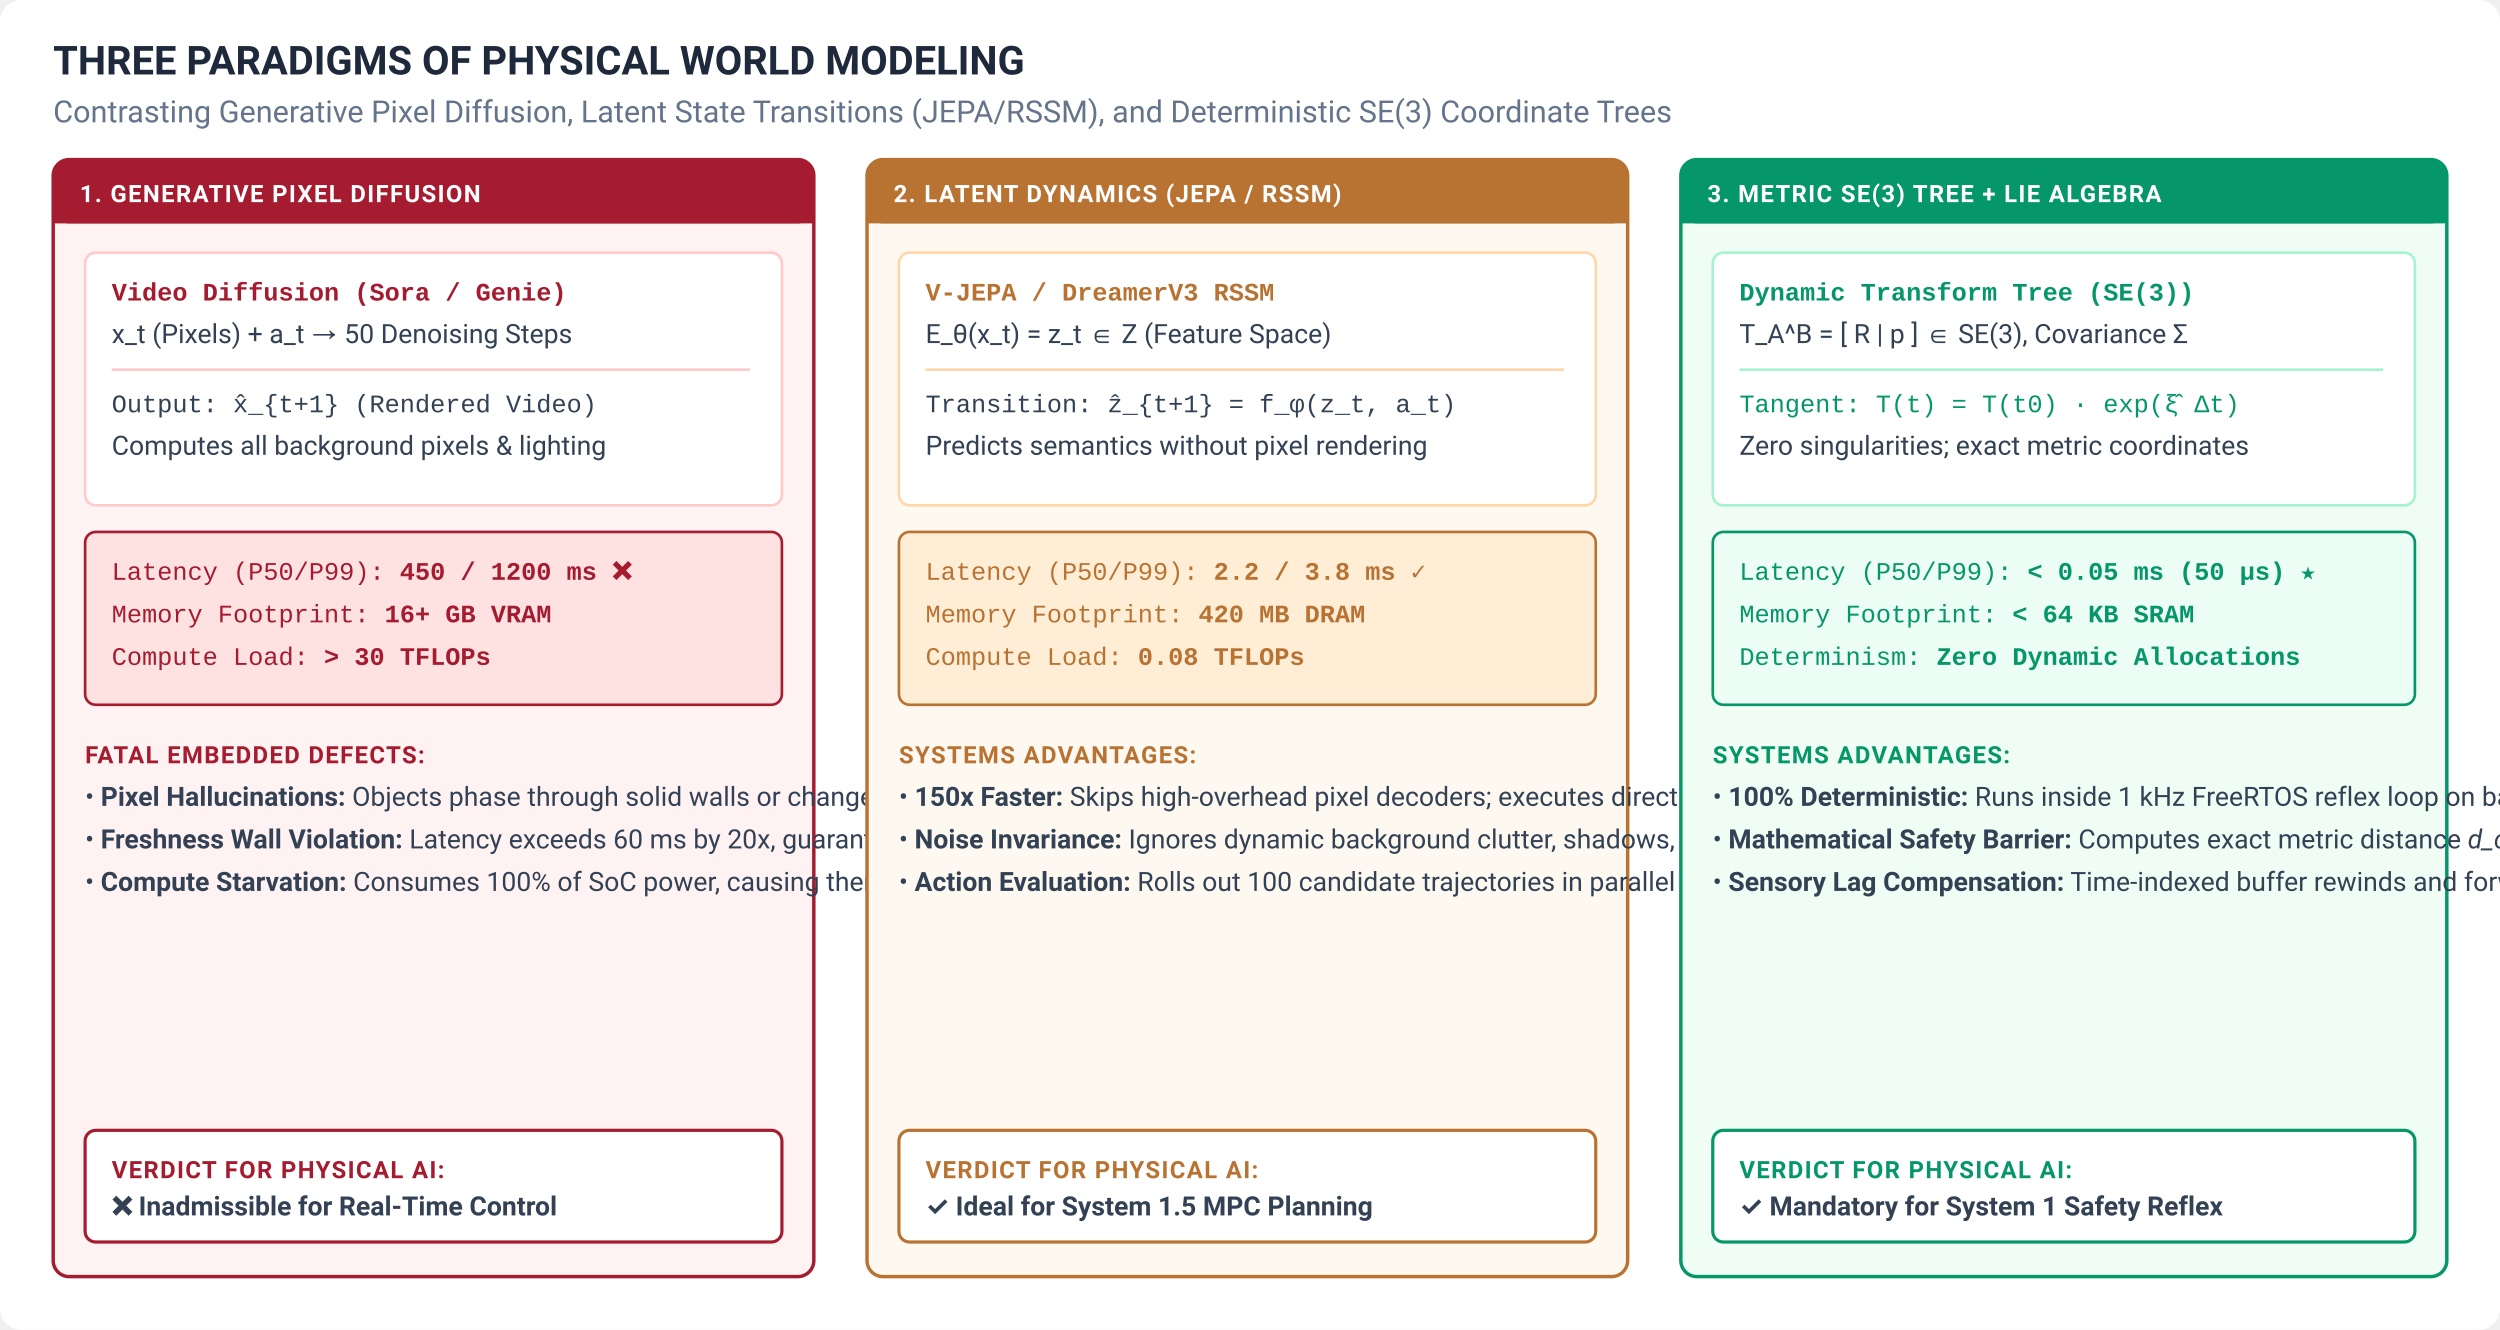
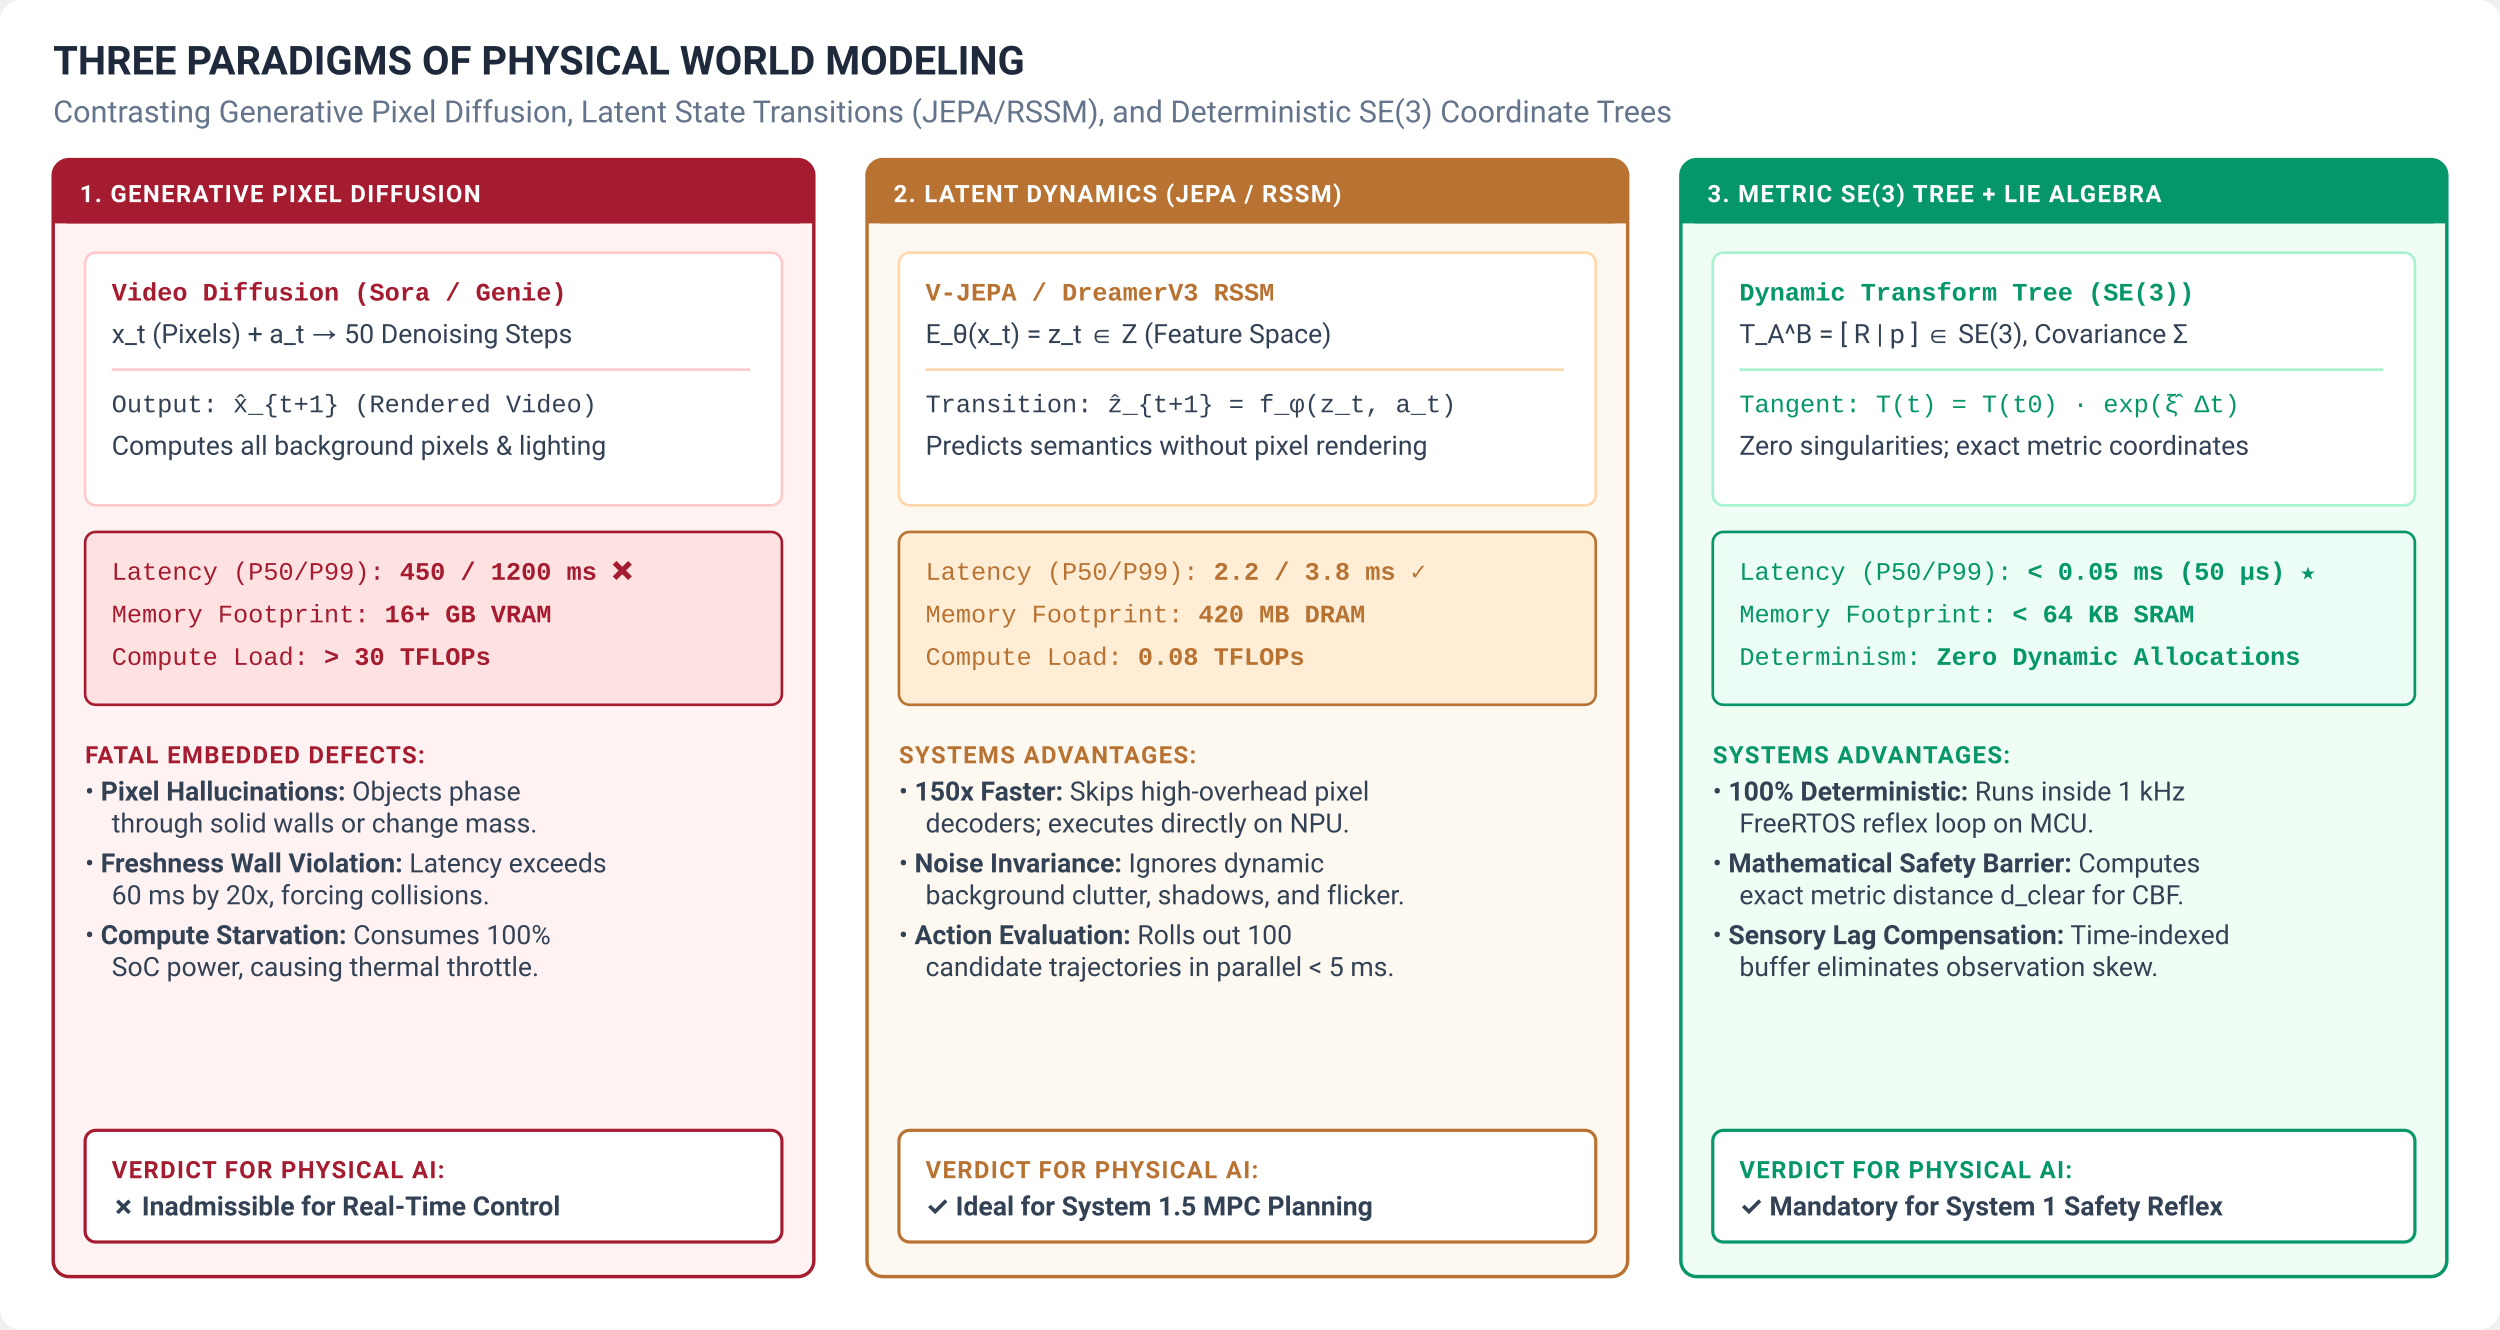
<svg xmlns="http://www.w3.org/2000/svg" viewBox="0 0 940 500" width="100%" height="100%">
  <defs>
    <style>
      .title { font-family: -apple-system, BlinkMacSystemFont, "Segoe UI", Roboto, Helvetica, Arial, sans-serif; font-size: 15px; font-weight: 700; fill: #1E293B; }
      .subtitle { font-family: -apple-system, BlinkMacSystemFont, "Segoe UI", Roboto, Helvetica, Arial, sans-serif; font-size: 11.5px; fill: #64748B; }
      .box-title { font-family: -apple-system, BlinkMacSystemFont, "Segoe UI", Roboto, Helvetica, Arial, sans-serif; font-size: 12px; font-weight: 700; }
      .body-txt { font-family: -apple-system, BlinkMacSystemFont, "Segoe UI", Roboto, Helvetica, Arial, sans-serif; font-size: 10px; fill: #334155; line-height: 1.4; }
      .mono-txt { font-family: "SFMono-Regular", Menlo, Monaco, Consolas, "Liberation Mono", "Courier New", monospace; font-size: 9.5px; }
      .badge-txt { font-family: -apple-system, BlinkMacSystemFont, "Segoe UI", Roboto, Helvetica, Arial, sans-serif; font-size: 9px; font-weight: 700; text-transform: uppercase; letter-spacing: 0.5px; }
      .tag-txt { font-family: -apple-system, BlinkMacSystemFont, "Segoe UI", Roboto, Helvetica, Arial, sans-serif; font-size: 8.5px; font-weight: 700; }
      .metric-val { font-family: "SFMono-Regular", Menlo, Monaco, Consolas, monospace; font-size: 13px; font-weight: 700; }
    </style>
    <marker id="arr-blue" viewBox="0 0 10 10" refX="6" refY="5" markerWidth="6" markerHeight="6" orient="auto-start-reverse">
      <path d="M 0 1.5 L 8 5 L 0 8.5 z" fill="#1F407A" />
    </marker>
    <marker id="arr-crimson" viewBox="0 0 10 10" refX="6" refY="5" markerWidth="6" markerHeight="6" orient="auto-start-reverse">
      <path d="M 0 1.5 L 8 5 L 0 8.5 z" fill="#A51C30" />
    </marker>
    <marker id="arr-teal" viewBox="0 0 10 10" refX="6" refY="5" markerWidth="6" markerHeight="6" orient="auto-start-reverse">
      <path d="M 0 1.5 L 8 5 L 0 8.5 z" fill="#007A87" />
    </marker>
  </defs>
  <rect width="940" height="500" fill="#FFFFFF" rx="8" />
  <text class="title" x="20" y="28">THREE PARADIGMS OF PHYSICAL WORLD MODELING</text>
  <text class="subtitle" x="20" y="46">Contrasting Generative Pixel Diffusion, Latent State Transitions (JEPA/RSSM), and Deterministic SE(3) Coordinate Trees</text>
  <g transform="translate(20, 60)">
    <rect width="286" height="420" rx="6" fill="#FEF2F2" stroke="#A51C30" stroke-width="1.3" />
    <rect x="0" y="0" width="286" height="24" rx="6" fill="#A51C30" />
    <rect x="0" y="18" width="286" height="6" fill="#A51C30" />
    <text class="badge-txt" x="10" y="16" fill="#FFFFFF">1. GENERATIVE PIXEL DIFFUSION</text>
    <g transform="translate(12, 35)">
      <rect width="262" height="95" rx="4" fill="#FFFFFF" stroke="#FECACA" stroke-width="1" />
      <text class="mono-txt" x="10" y="18" fill="#A51C30" font-weight="700">Video Diffusion (Sora / Genie)</text>
      <text class="body-txt" x="10" y="34">x_t (Pixels) + a_t → 50 Denoising Steps</text>
      <line x1="10" y1="44" x2="250" y2="44" stroke="#FECACA" stroke-width="1" />
      <text class="mono-txt" x="10" y="60" fill="#334155">Output: x̂_{t+1} (Rendered Video)</text>
      <text class="body-txt" x="10" y="76" fill="#64748B">Computes all background pixels &amp; lighting</text>
    </g>
    <g transform="translate(12, 140)">
      <rect width="262" height="65" rx="4" fill="#FEE2E2" stroke="#A51C30" stroke-width="1" />
      <text class="mono-txt" x="10" y="18" fill="#A51C30">Latency (P50/P99): <tspan font-weight="700">450 / 1200 ms ❌</tspan>
      </text>
      <text class="mono-txt" x="10" y="34" fill="#A51C30">Memory Footprint: <tspan font-weight="700">16+ GB VRAM</tspan>
      </text>
      <text class="mono-txt" x="10" y="50" fill="#A51C30">Compute Load: <tspan font-weight="700">&gt; 30 TFLOPs</tspan>
      </text>
    </g>
    <g transform="translate(12, 215)">
      <text class="badge-txt" x="0" y="12" fill="#A51C30">FATAL EMBEDDED DEFECTS:</text>
-       <text class="body-txt" x="0" y="28">
-         <tspan x="0" dy="0">• <tspan font-weight="700">Pixel Hallucinations:</tspan> Objects phase through solid walls or change mass arbitrarily.</tspan>
-         <tspan x="0" dy="16">• <tspan font-weight="700">Freshness Wall Violation:</tspan> Latency exceeds 60 ms by 20x, guaranteeing physical collisions.</tspan>
-         <tspan x="0" dy="16">• <tspan font-weight="700">Compute Starvation:</tspan> Consumes 100% of SoC power, causing thermal throttle.</tspan>
+       <text class="body-txt" x="0" y="26">
+         <tspan x="0" dy="0">• <tspan font-weight="700">Pixel Hallucinations:</tspan> Objects phase</tspan>
+         <tspan x="10" dy="12">through solid walls or change mass.</tspan>
+         <tspan x="0" dy="15">• <tspan font-weight="700">Freshness Wall Violation:</tspan> Latency exceeds</tspan>
+         <tspan x="10" dy="12">60 ms by 20x, forcing collisions.</tspan>
+         <tspan x="0" dy="15">• <tspan font-weight="700">Compute Starvation:</tspan> Consumes 100%</tspan>
+         <tspan x="10" dy="12">SoC power, causing thermal throttle.</tspan>
      </text>
    </g>
    <g transform="translate(12, 365)">
      <rect width="262" height="42" rx="4" fill="#FFFFFF" stroke="#A51C30" stroke-width="1.2" />
      <text class="badge-txt" x="10" y="18" fill="#A51C30">VERDICT FOR PHYSICAL AI:</text>
-       <text class="body-txt" x="10" y="32" font-weight="700" fill="#A51C30">❌ Inadmissible for Real-Time Control</text>
+       <text class="body-txt" x="10" y="32" font-weight="700" fill="#A51C30">✗ Inadmissible for Real-Time Control</text>
    </g>
  </g>
  <g transform="translate(326, 60)">
    <rect width="286" height="420" rx="6" fill="#FDF8F0" stroke="#B87333" stroke-width="1.3" />
    <rect x="0" y="0" width="286" height="24" rx="6" fill="#B87333" />
    <rect x="0" y="18" width="286" height="6" fill="#B87333" />
    <text class="badge-txt" x="10" y="16" fill="#FFFFFF">2. LATENT DYNAMICS (JEPA / RSSM)</text>
    <g transform="translate(12, 35)">
      <rect width="262" height="95" rx="4" fill="#FFFFFF" stroke="#FED7AA" stroke-width="1" />
      <text class="mono-txt" x="10" y="18" fill="#B87333" font-weight="700">V-JEPA / DreamerV3 RSSM</text>
      <text class="body-txt" x="10" y="34">E_θ(x_t) = z_t ∈ Z (Feature Space)</text>
      <line x1="10" y1="44" x2="250" y2="44" stroke="#FED7AA" stroke-width="1" />
      <text class="mono-txt" x="10" y="60" fill="#334155">Transition: ẑ_{t+1} = f_φ(z_t, a_t)</text>
      <text class="body-txt" x="10" y="76" fill="#64748B">Predicts semantics without pixel rendering</text>
    </g>
    <g transform="translate(12, 140)">
      <rect width="262" height="65" rx="4" fill="#FFEDD5" stroke="#B87333" stroke-width="1" />
      <text class="mono-txt" x="10" y="18" fill="#B87333">Latency (P50/P99): <tspan font-weight="700">2.2 / 3.8 ms ✓</tspan>
      </text>
      <text class="mono-txt" x="10" y="34" fill="#B87333">Memory Footprint: <tspan font-weight="700">420 MB DRAM</tspan>
      </text>
      <text class="mono-txt" x="10" y="50" fill="#B87333">Compute Load: <tspan font-weight="700">0.08 TFLOPs</tspan>
      </text>
    </g>
    <g transform="translate(12, 215)">
      <text class="badge-txt" x="0" y="12" fill="#B87333">SYSTEMS ADVANTAGES:</text>
-       <text class="body-txt" x="0" y="28">
-         <tspan x="0" dy="0">• <tspan font-weight="700">150x Faster:</tspan> Skips high-overhead pixel decoders; executes directly on NPU.</tspan>
-         <tspan x="0" dy="16">• <tspan font-weight="700">Noise Invariance:</tspan> Ignores dynamic background clutter, shadows, and flicker.</tspan>
-         <tspan x="0" dy="16">• <tspan font-weight="700">Action Evaluation:</tspan> Rolls out 100 candidate trajectories in parallel in &lt;5 ms.</tspan>
+       <text class="body-txt" x="0" y="26">
+         <tspan x="0" dy="0">• <tspan font-weight="700">150x Faster:</tspan> Skips high-overhead pixel</tspan>
+         <tspan x="10" dy="12">decoders; executes directly on NPU.</tspan>
+         <tspan x="0" dy="15">• <tspan font-weight="700">Noise Invariance:</tspan> Ignores dynamic</tspan>
+         <tspan x="10" dy="12">background clutter, shadows, and flicker.</tspan>
+         <tspan x="0" dy="15">• <tspan font-weight="700">Action Evaluation:</tspan> Rolls out 100</tspan>
+         <tspan x="10" dy="12">candidate trajectories in parallel &lt; 5 ms.</tspan>
      </text>
    </g>
    <g transform="translate(12, 365)">
      <rect width="262" height="42" rx="4" fill="#FFFFFF" stroke="#B87333" stroke-width="1.2" />
      <text class="badge-txt" x="10" y="18" fill="#B87333">VERDICT FOR PHYSICAL AI:</text>
      <text class="body-txt" x="10" y="32" font-weight="700" fill="#B87333">✓ Ideal for System 1.5 MPC Planning</text>
    </g>
  </g>
  <g transform="translate(632, 60)">
    <rect width="288" height="420" rx="6" fill="#F0FDF4" stroke="#059669" stroke-width="1.3" />
    <rect x="0" y="0" width="288" height="24" rx="6" fill="#059669" />
    <rect x="0" y="18" width="288" height="6" fill="#059669" />
    <text class="badge-txt" x="10" y="16" fill="#FFFFFF">3. METRIC SE(3) TREE + LIE ALGEBRA</text>
    <g transform="translate(12, 35)">
      <rect width="264" height="95" rx="4" fill="#FFFFFF" stroke="#A7F3D0" stroke-width="1" />
      <text class="mono-txt" x="10" y="18" fill="#059669" font-weight="700">Dynamic Transform Tree (SE(3))</text>
      <text class="body-txt" x="10" y="34">T_A^B = [ R | p ] ∈ SE(3), Covariance Σ</text>
      <line x1="10" y1="44" x2="252" y2="44" stroke="#A7F3D0" stroke-width="1" />
      <text class="mono-txt" x="10" y="60" fill="#059669">Tangent: T(t) = T(t0) · exp(ξ̂ Δt)</text>
      <text class="body-txt" x="10" y="76" fill="#64748B">Zero singularities; exact metric coordinates</text>
    </g>
    <g transform="translate(12, 140)">
      <rect width="264" height="65" rx="4" fill="#ECFDF5" stroke="#059669" stroke-width="1" />
      <text class="mono-txt" x="10" y="18" fill="#059669">Latency (P50/P99): <tspan font-weight="700">&lt; 0.05 ms (50 μs) ★</tspan>
      </text>
      <text class="mono-txt" x="10" y="34" fill="#059669">Memory Footprint: <tspan font-weight="700">&lt; 64 KB SRAM</tspan>
      </text>
      <text class="mono-txt" x="10" y="50" fill="#059669">Determinism: <tspan font-weight="700">Zero Dynamic Allocations</tspan>
      </text>
    </g>
    <g transform="translate(12, 215)">
      <text class="badge-txt" x="0" y="12" fill="#059669">SYSTEMS ADVANTAGES:</text>
-       <text class="body-txt" x="0" y="28">
-         <tspan x="0" dy="0">• <tspan font-weight="700">100% Deterministic:</tspan> Runs inside 1 kHz FreeRTOS reflex loop on bare-metal MCU.</tspan>
-         <tspan x="0" dy="16">• <tspan font-weight="700">Mathematical Safety Barrier:</tspan> Computes exact metric distance <tspan font-style="italic">d_clear</tspan> for CBF.</tspan>
-         <tspan x="0" dy="16">• <tspan font-weight="700">Sensory Lag Compensation:</tspan> Time-indexed buffer rewinds and forward-propagates state.</tspan>
+       <text class="body-txt" x="0" y="26">
+         <tspan x="0" dy="0">• <tspan font-weight="700">100% Deterministic:</tspan> Runs inside 1 kHz</tspan>
+         <tspan x="10" dy="12">FreeRTOS reflex loop on MCU.</tspan>
+         <tspan x="0" dy="15">• <tspan font-weight="700">Mathematical Safety Barrier:</tspan> Computes</tspan>
+         <tspan x="10" dy="12">exact metric distance d_clear for CBF.</tspan>
+         <tspan x="0" dy="15">• <tspan font-weight="700">Sensory Lag Compensation:</tspan> Time-indexed</tspan>
+         <tspan x="10" dy="12">buffer eliminates observation skew.</tspan>
      </text>
    </g>
    <g transform="translate(12, 365)">
      <rect width="264" height="42" rx="4" fill="#FFFFFF" stroke="#059669" stroke-width="1.2" />
      <text class="badge-txt" x="10" y="18" fill="#059669">VERDICT FOR PHYSICAL AI:</text>
      <text class="body-txt" x="10" y="32" font-weight="700" fill="#059669">✓ Mandatory for System 1 Safety Reflex</text>
    </g>
  </g>
</svg>
